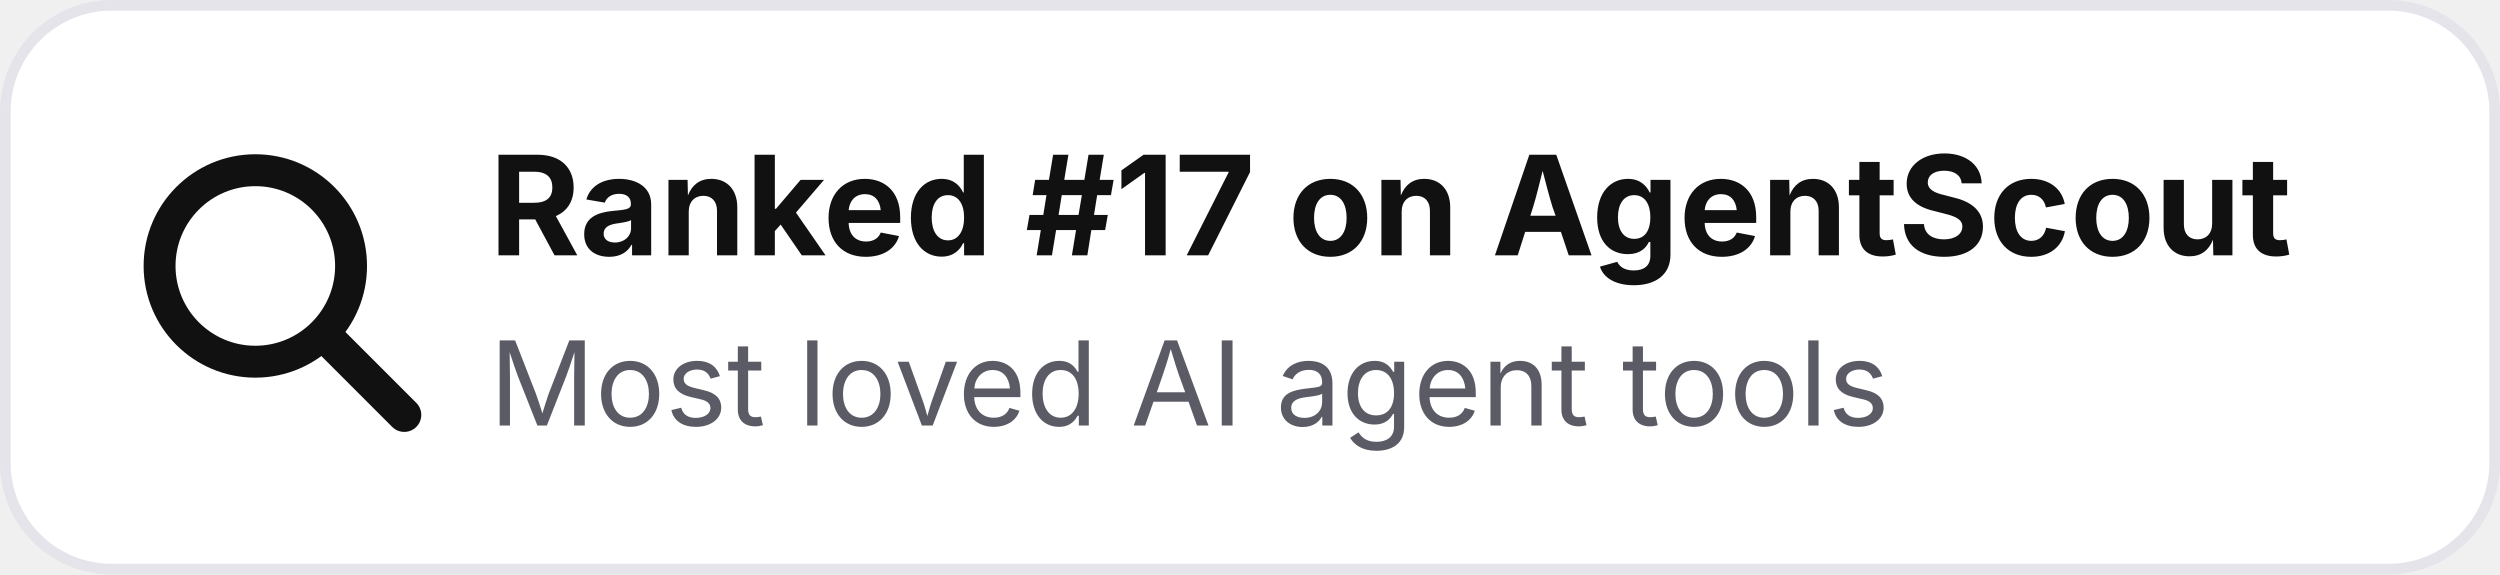
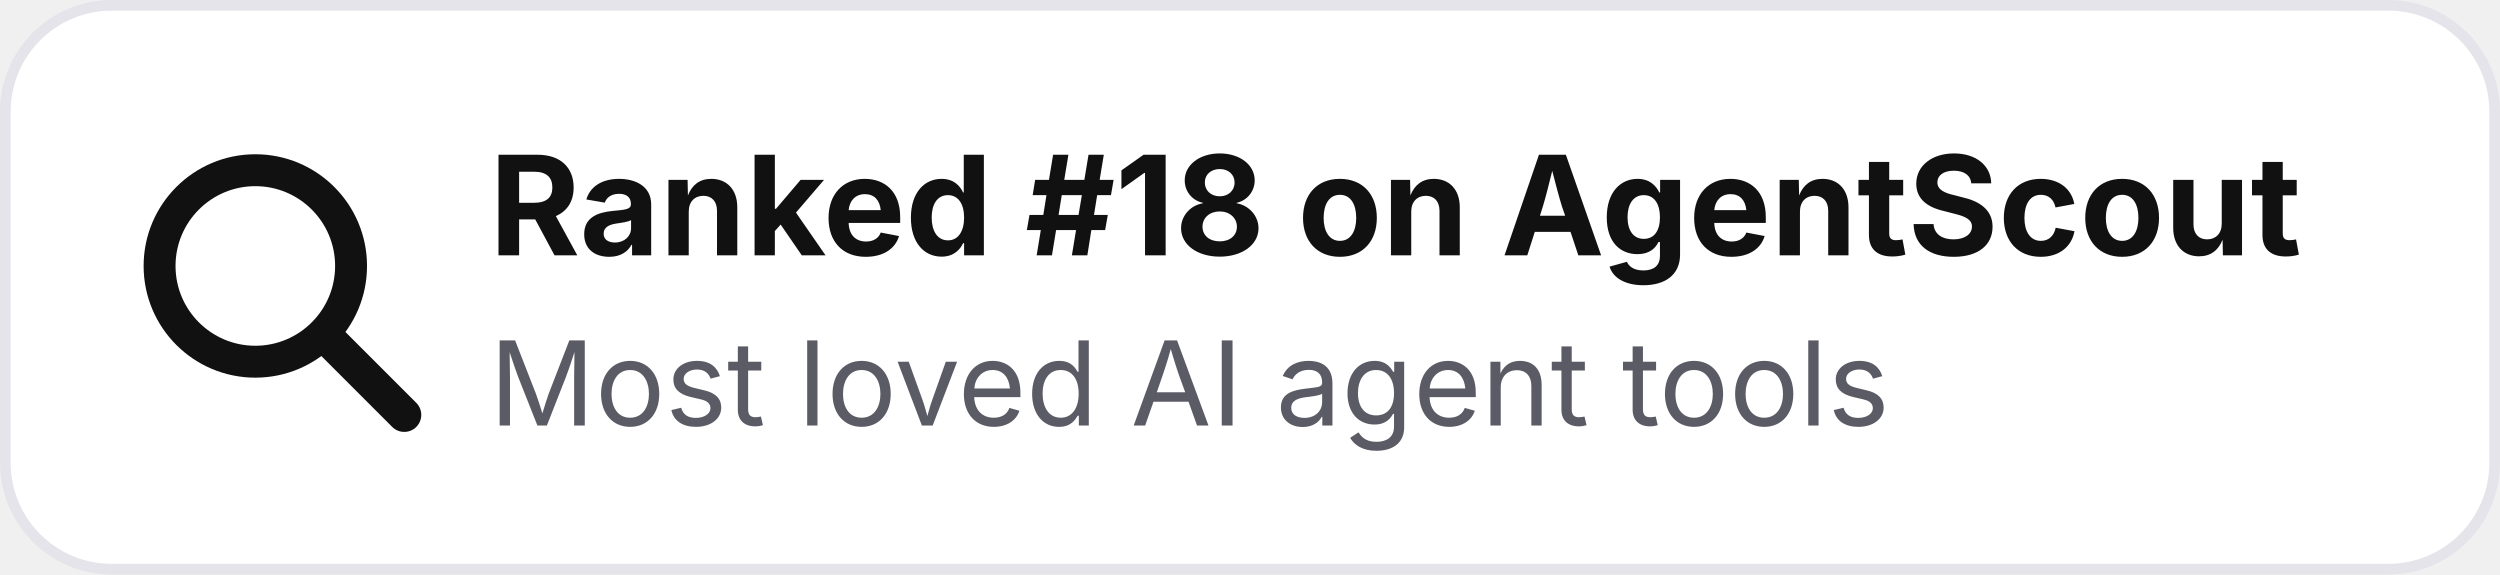
- <svg xmlns="http://www.w3.org/2000/svg" width="235" height="54" viewBox="0 0 235 54" role="img" aria-label="Ranked #17 on AgentScout">
+ <svg xmlns="http://www.w3.org/2000/svg" width="235" height="54" viewBox="0 0 235 54" role="img" aria-label="Ranked #18 on AgentScout">
  <rect x=".5" y=".5" width="234" height="53" rx="10" fill="#ffffff" stroke="#e4e4ea" />
  <circle cx="24" cy="25" r="9" fill="none" stroke="#111111" stroke-width="3" />
  <path d="M31 32l7 7" stroke="#111111" stroke-width="3.2" stroke-linecap="round" />
-   <text x="46" y="24" font-family="Inter,Segoe UI,Arial,sans-serif" font-size="13" font-weight="700" fill="#111111">Ranked #17 on AgentScout</text>
+   <text x="46" y="24" font-family="Inter,Segoe UI,Arial,sans-serif" font-size="13" font-weight="700" fill="#111111">Ranked #18 on AgentScout</text>
  <text x="46" y="40" font-family="Inter,Segoe UI,Arial,sans-serif" font-size="11" fill="#5b5b66">Most loved AI agent tools</text>
</svg>
